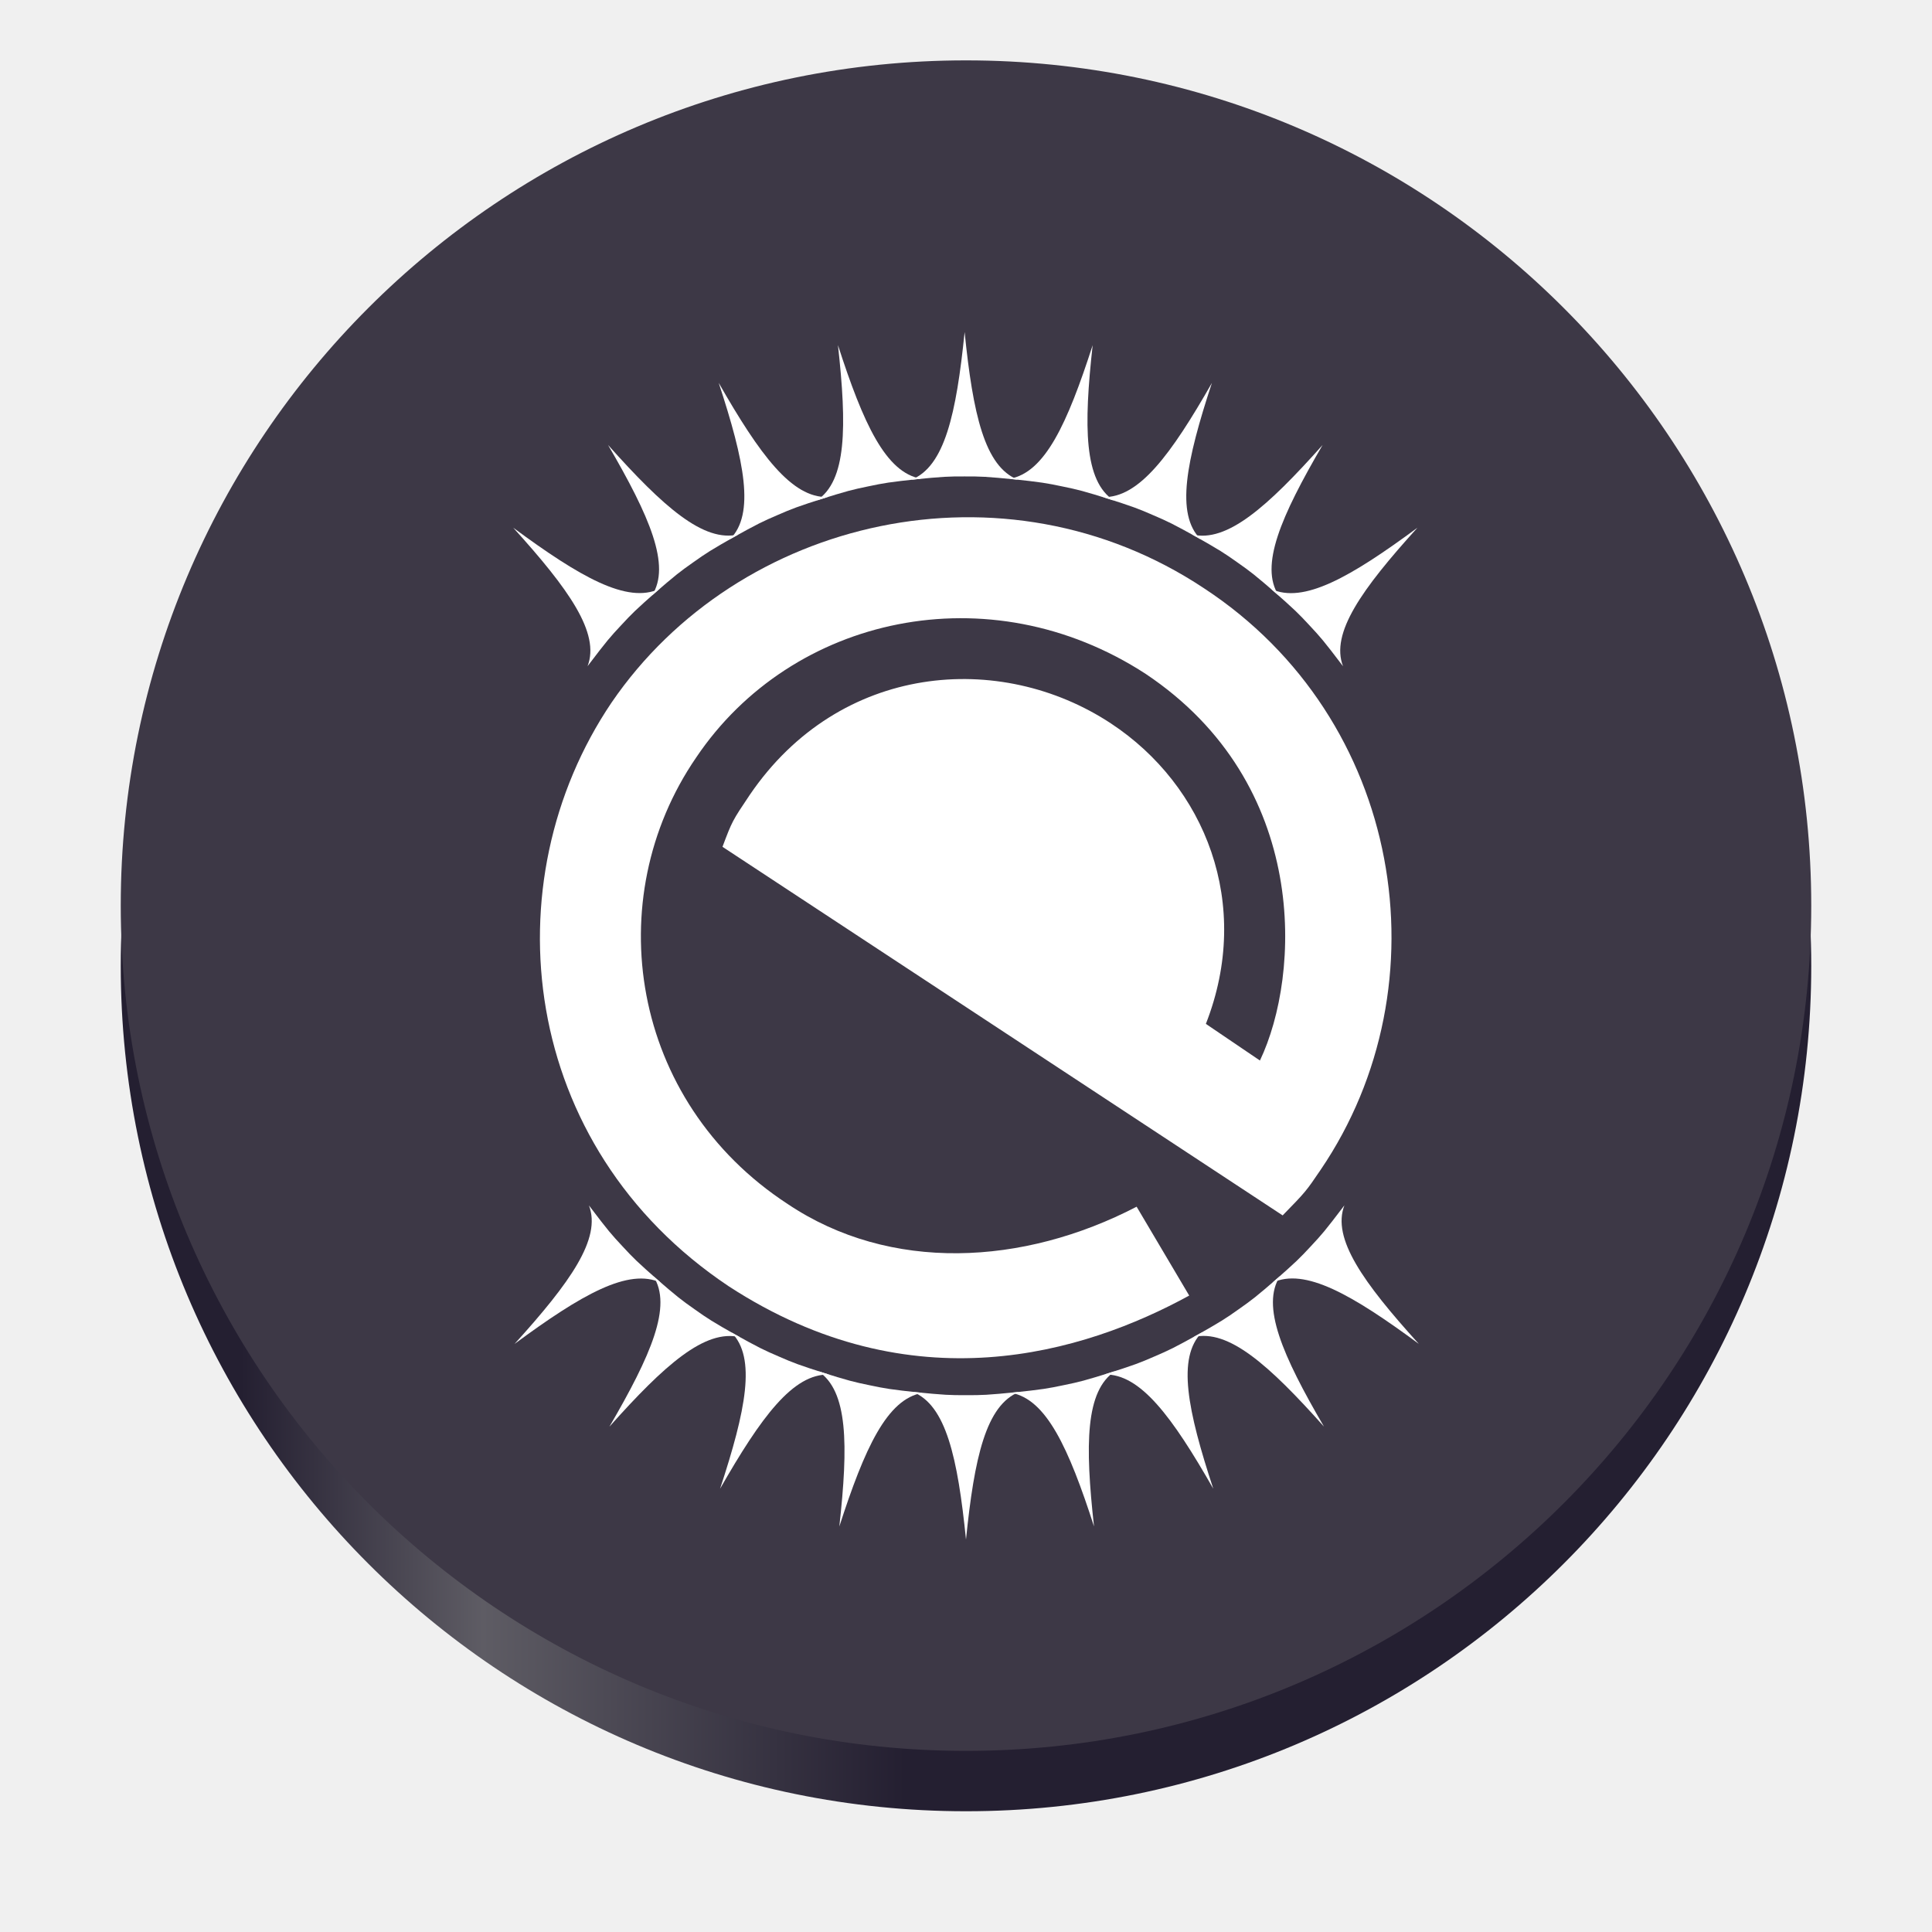
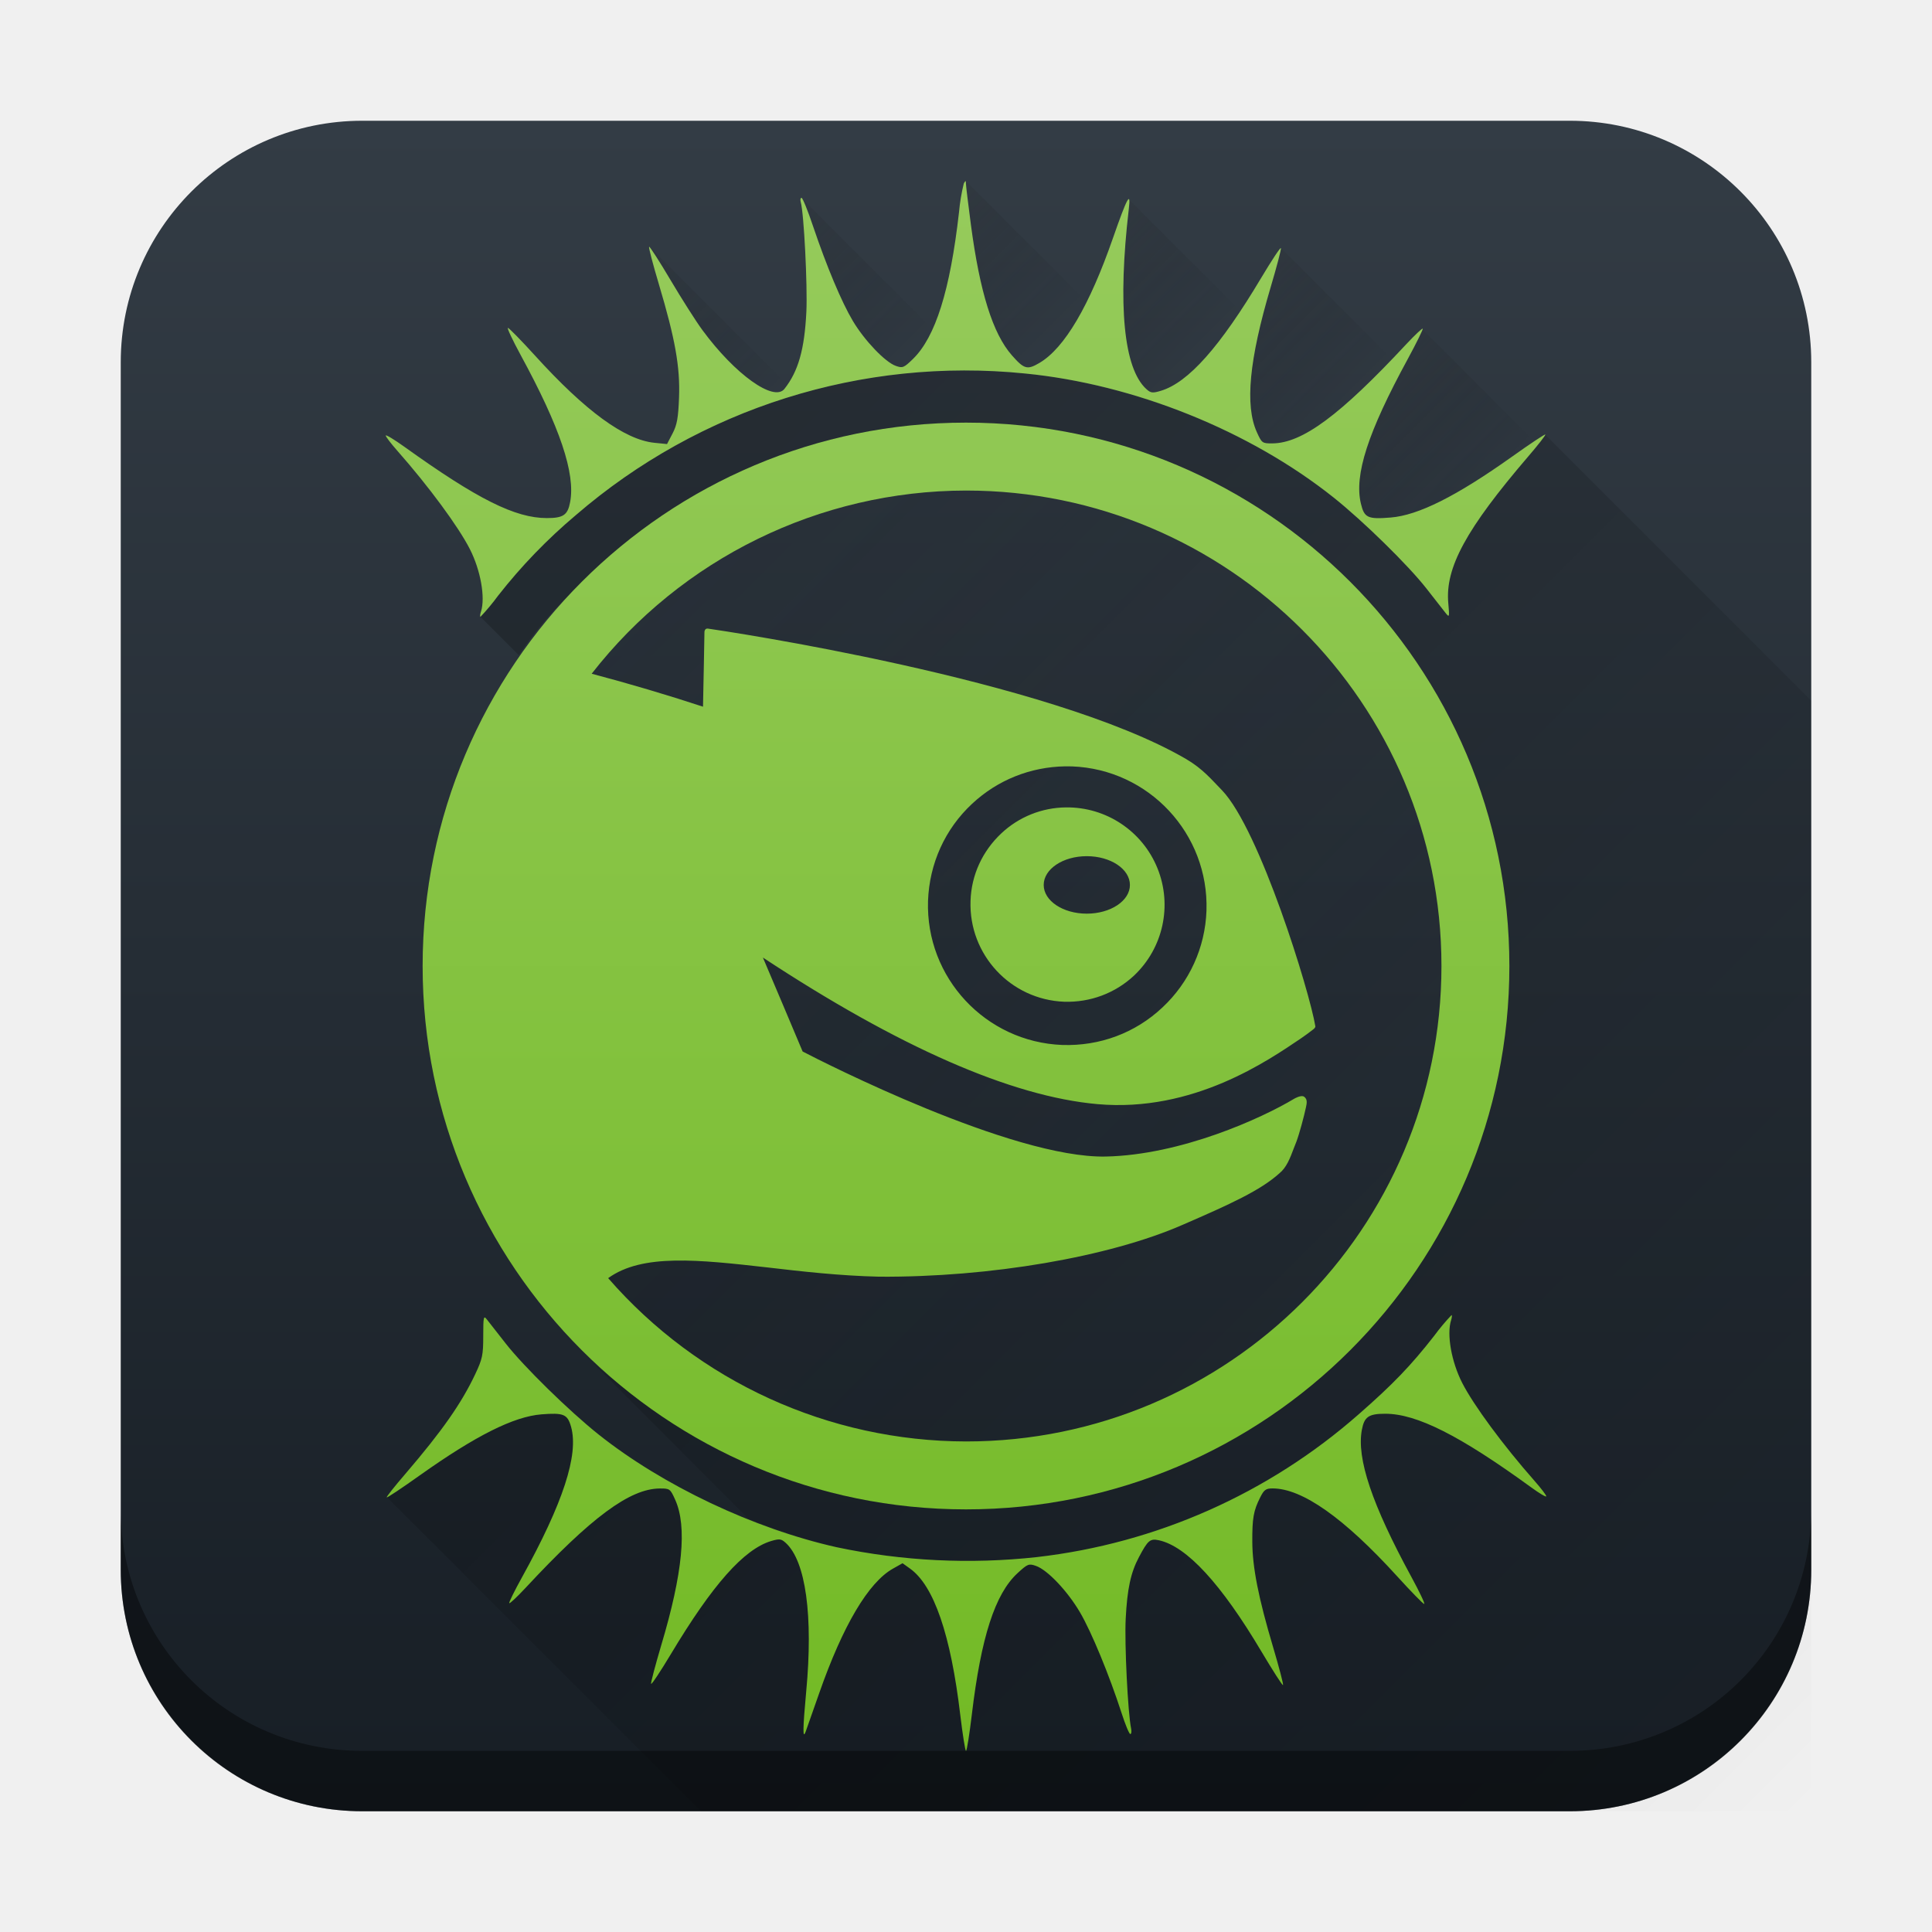
- <svg xmlns="http://www.w3.org/2000/svg" version="1" viewBox="0 0 32 32" width="32" height="32">
-   <defs>
-     <linearGradient id="a" x1="-50.45" x2="-50.45" y1="-.041" y2="-22.041" gradientTransform="matrix(1.2727 0 0 1.2727 34.208 -1.9478)" gradientUnits="userSpaceOnUse">
-       <stop stop-color="#241f31" offset="0" />
-       <stop stop-color="#241f31" offset=".071" />
-       <stop stop-color="#5e5c64" offset=".214" />
-       <stop stop-color="#241f31" offset=".464" />
-       <stop stop-color="#241f31" offset="1" />
-     </linearGradient>
-   </defs>
-   <rect transform="matrix(0,-1,-1,0,0,0)" x="-30" y="-30" width="28" height="28" rx="14" ry="14" fill="url(#a)" stroke-width=".7" />
-   <rect transform="matrix(0,-1,-1,0,0,0)" x="-29" y="-30" width="28" height="28" rx="14" ry="14" fill="#3d3846" stroke-width=".7" />
-   <g transform="matrix(.031127 0 0 .030676 4.0882 .17391)" fill="#fff" fill-rule="evenodd">
-     <path d="m253.1 451.55 298.08 199.02c12.334-12.843 12.334-12.843 20.218-24.621 67.018-100.11 43.708-243.64-62.101-314.01-106.19-71.55-247.77-38.409-315.25 61.784-64.58 97.083-49.13 239.61 62.398 315.13 97.527 64.428 188.98 36.104 245.01 5.005l-27.977-47.98c-60.4 31.845-131.16 35.64-185.69-1.46-83.858-55.543-100.35-164.66-48.689-241.07 50.833-76.698 156.03-100.08 239.23-45.138 87.582 59.382 82.47 162.56 60.763 208.74-9.589-6.596-19.178-13.193-28.767-19.789 24.996-64.762-0.433-128.69-50.488-162.2-58.889-39.423-144.4-32.707-192.21 38.547-9.348 14.134-9.348 14.134-14.517 28.041z" />
-     <path d="m381.95 173.62c-4.429 44.291-10.63 72.638-28.346 79.724 17.716-1.772 19.488-1.772 28.346-1.772 8.858 0 10.63 0 28.346 1.772-17.716-7.087-23.917-35.433-28.346-79.724z" />
-     <path d="m314.55 180.67c4.824 44.25 4.618 73.266-11.25 83.863 16.967-5.396 18.701-5.763 27.368-7.594 8.667-1.831 10.4-2.198 28.1-4.127-18.799-3.271-30.726-29.722-44.218-72.141z" />
-     <path d="m251.09 201.04c13.723 42.344 19.423 70.795 6.041 84.398 15.515-8.735 17.138-9.446 25.251-13.002 8.113-3.556 9.736-4.267 26.674-9.756-19.071 0.621-36.129-22.852-57.966-61.64z" />
-     <path d="m192.19 234.55c22.182 38.592 33.64 65.25 23.36 81.325 13.374-11.754 14.815-12.785 22.017-17.942 7.203-5.157 8.643-6.188 24.08-15.06-18.531 4.551-40.074-14.888-69.458-48.323z" />
-     <path d="m141.73 279.24c29.644 33.205 46.34 56.937 39.586 74.783 10.671-14.253 11.869-15.558 17.857-22.086 5.988-6.528 7.186-7.833 20.468-19.691-17.199 8.264-42.279-6.329-77.911-33.006z" />
-     <path d="m450.08 180.71c-4.824 44.25-4.618 73.266 11.25 83.863-16.967-5.396-18.701-5.763-27.368-7.594-8.667-1.831-10.4-2.198-28.1-4.127 18.799-3.271 30.726-29.722 44.218-72.141z" />
-     <path d="m513.54 201.08c-13.723 42.344-19.423 70.795-6.041 84.398-15.515-8.735-17.138-9.446-25.251-13.002-8.113-3.556-9.736-4.267-26.674-9.756 19.071 0.621 36.129-22.852 57.966-61.64z" />
-     <path d="m572.44 234.59c-22.182 38.592-33.64 65.25-23.36 81.325-13.374-11.754-14.815-12.785-22.017-17.942-7.203-5.157-8.643-6.188-24.08-15.06 18.531 4.551 40.074-14.888 69.458-48.323z" />
-     <path d="m622.89 279.28c-29.644 33.205-46.34 56.937-39.586 74.783-10.671-14.253-11.869-15.558-17.857-22.086-5.988-6.528-7.186-7.833-20.468-19.691 17.199 8.264 42.279-6.329 77.911-33.006z" />
-     <path d="m382.68 825.59c-4.429-44.291-10.63-72.638-28.346-79.724 17.716 1.772 19.488 1.772 28.346 1.772 8.858 0 10.63 0 28.346-1.772-17.716 7.087-23.917 35.433-28.346 79.724z" />
-     <path d="m315.28 818.55c4.824-44.25 4.618-73.266-11.25-83.863 16.967 5.396 18.701 5.763 27.368 7.594 8.667 1.831 10.4 2.198 28.1 4.127-18.799 3.271-30.726 29.722-44.218 72.141z" />
-     <path d="m251.82 798.17c13.723-42.344 19.423-70.795 6.041-84.398 15.515 8.735 17.138 9.446 25.251 13.002 8.113 3.556 9.736 4.267 26.674 9.756-19.071-0.621-36.129 22.852-57.966 61.64z" />
-     <path d="m192.92 764.67c22.182-38.592 33.64-65.25 23.36-81.325 13.374 11.754 14.815 12.785 22.017 17.942 7.203 5.157 8.643 6.188 24.08 15.06-18.531-4.551-40.074 14.888-69.458 48.323z" />
-     <path d="m142.46 719.97c29.644-33.205 46.34-56.937 39.586-74.783 10.671 14.253 11.869 15.558 17.857 22.086 5.988 6.528 7.186 7.833 20.468 19.691-17.199-8.264-42.279 6.329-77.911 33.006z" />
-     <path d="m450.8 818.5c-4.824-44.25-4.618-73.266 11.25-83.863-16.967 5.396-18.701 5.763-27.368 7.594-8.667 1.831-10.4 2.198-28.1 4.127 18.799 3.271 30.726 29.722 44.218 72.141z" />
-     <path d="m514.26 798.13c-13.723-42.344-19.423-70.795-6.041-84.398-15.515 8.735-17.138 9.446-25.251 13.002-8.113 3.556-9.736 4.267-26.674 9.756 19.071-0.621 36.129 22.852 57.966 61.64z" />
-     <path d="m573.17 764.62c-22.182-38.592-33.64-65.25-23.36-81.325-13.374 11.754-14.815 12.785-22.017 17.942-7.203 5.157-8.643 6.188-24.08 15.06 18.531-4.551 40.074 14.888 69.458 48.323z" />
-     <path d="m623.62 719.93c-29.644-33.205-46.34-56.937-39.586-74.783-10.671 14.253-11.869 15.558-17.857 22.086-5.988 6.528-7.186 7.833-20.468 19.691 17.199-8.264 42.279 6.329 77.911 33.006z" />
-   </g>
+ <svg xmlns="http://www.w3.org/2000/svg" xmlns:xlink="http://www.w3.org/1999/xlink" height="32" width="32">
+   <linearGradient id="e" gradientUnits="userSpaceOnUse" x1="10" x2="22" y1="10" y2="22">
+     <stop offset="0" stop-color="#171e25" />
+     <stop offset="1" stop-opacity="0" />
+   </linearGradient>
+   <linearGradient id="m" gradientUnits="userSpaceOnUse" x1="26" x2="26" xlink:href="#a" y1="29" y2="3" />
+   <linearGradient id="k" gradientUnits="userSpaceOnUse" x1="23.558" x2="25.418" xlink:href="#b" y1="5.454" y2="7.314" />
+   <linearGradient id="j" gradientUnits="userSpaceOnUse" x1="21.214" x2="23.053" xlink:href="#b" y1="4.115" y2="5.943" />
+   <linearGradient id="h" gradientUnits="userSpaceOnUse" x1="18.694" x2="20.543" xlink:href="#b" y1="3.315" y2="5.148" />
+   <linearGradient id="f" gradientUnits="userSpaceOnUse" x1="16" x2="17.993" xlink:href="#b" y1="3" y2="4.993" />
+   <linearGradient id="i" gradientUnits="userSpaceOnUse" x1="10.753" x2="13.038" xlink:href="#b" y1="4.083" y2="6.368" />
+   <linearGradient id="g" gradientUnits="userSpaceOnUse" x1="13.277" x2="15.44" xlink:href="#b" y1="3.281" y2="5.444" />
+   <linearGradient id="l" gradientUnits="userSpaceOnUse" x1="26.401" x2="26.401" xlink:href="#a" y1="29" y2="3" />
+   <linearGradient id="d" gradientUnits="userSpaceOnUse" x1="10" x2="30" y1="10" y2="30">
+     <stop offset="0" />
+     <stop offset="1" stop-opacity="0" />
+   </linearGradient>
+   <linearGradient id="b">
+     <stop offset="0" stop-color="#292c2f" />
+     <stop offset="1" stop-opacity="0" />
+   </linearGradient>
+   <linearGradient id="a" gradientUnits="userSpaceOnUse" x1="567.307" x2="567.307" y1="691.461" y2="39.516">
+     <stop offset="0" stop-color="#73ba25" />
+     <stop offset="1" stop-color="#96cb5c" />
+   </linearGradient>
+   <linearGradient id="c" gradientUnits="userSpaceOnUse" x1="2" x2="2" y1="30" y2="2">
+     <stop offset="0" stop-color="#171e25" />
+     <stop offset="1" stop-color="#333c45" />
+   </linearGradient>
+   <rect fill="url(#c)" height="28" rx="4" width="28" x="2" y="2" />
+   <path d="M2 25v1c0 2.216 1.784 4 4 4h20c2.216 0 4-1.784 4-4v-1c0 2.216-1.784 4-4 4H6c-2.216 0-4-1.784-4-4z" opacity=".4" />
+   <path d="M15.963 6.137A9.85 9.85 0 0 0 9.539 8.53c-.475.4-.907.848-1.289 1.337-.15.192-.28.35-.291.35l.633.633C12.462 5.133 24 8 23.898 12.941 25 19 23 24 17 24c-2.418.003-5.566.182-7.279-1.525l2.677 2.68a9.9 9.9 0 0 0 1.46.472c1.005.225 2.249.286 3.318.162a9.757 9.757 0 0 0 5.328-2.363c.565-.495.866-.81 1.25-1.301.148-.19.278-.344.289-.344.01 0 .006.04-.01.088-.074.233.007.685.184 1.033.19.373.681 1.038 1.203 1.63.105.119.191.232.191.251s-.113-.047-.25-.146c-1.183-.86-1.895-1.221-2.418-1.221-.273 0-.346.051-.386.266-.09.475.167 1.237.82 2.437.134.247.23.448.213.447-.018 0-.221-.207-.451-.46-.876-.963-1.57-1.454-2.059-1.454-.113 0-.143.023-.207.15-.11.22-.133.345-.13.735.001.424.101.929.343 1.742.1.337.173.622.164.631-.01.01-.169-.24-.355-.555-.667-1.122-1.238-1.742-1.698-1.843-.146-.032-.183-.002-.332.277-.136.256-.195.527-.22 1.025-.021.408.036 1.562.09 1.817.01.05.004.09-.014.09s-.083-.158-.145-.35c-.203-.63-.497-1.34-.687-1.664-.208-.355-.54-.705-.73-.771-.118-.041-.138-.033-.307.123-.371.342-.602 1.059-.754 2.336-.04.333-.085.605-.098.605s-.055-.264-.094-.588c-.158-1.336-.437-2.15-.834-2.432l-.123-.087-.158.087c-.406.228-.83.943-1.223 2.063l-.222.633c-.053.148-.05-.04.008-.656.117-1.258-.008-2.165-.34-2.465-.074-.067-.103-.07-.24-.03-.452.136-.973.721-1.66 1.87-.175.29-.322.513-.329.494-.006-.02.07-.308.168-.639.356-1.194.43-1.966.23-2.408-.082-.184-.089-.189-.255-.188-.496.003-1.136.476-2.223 1.645-.138.149-.26.263-.27.254-.009-.01.086-.203.211-.43.68-1.229.942-2.028.813-2.49-.058-.209-.123-.237-.49-.207-.46.037-1.089.352-2.016 1.012-.29.206-.533.366-.545.36L11.61 30H30V11.605L25.594 7.2c.006.01-.12.173-.285.365-1.026 1.197-1.373 1.837-1.32 2.424.02.238.018.245-.046.164l-.318-.406c-.3-.384-1.048-1.117-1.533-1.504-1.393-1.11-3.306-1.878-5.115-2.056-.34-.034-.677-.05-1.014-.05zM6.408 24.799l.024-.03-.026.028zM7.96 10.217c-.002 0 .003-.016.002-.02l-.008.014zM9.623 22.37v.006l.057.057c-.02-.02-.037-.043-.057-.063z" fill="url(#d)" opacity=".2" />
+   <path d="M25 16a9 9 0 0 1-9 9 9 9 0 0 1-9-9 9 9 0 0 1 9-9 9 9 0 0 1 9 9z" fill="url(#e)" opacity=".2" />
+   <path d="M16 3v.06c.003.047.037.333.08.662.149 1.118.364 1.804.678 2.162.203.232.255.245.457.127.262-.154.523-.508.778-1.018z" fill="url(#f)" opacity=".2" />
+   <path d="M13.277 3.281c.02.004.102.209.188.464.229.676.471 1.253.66 1.572.193.324.536.681.712.743.113.04.135.032.283-.113.121-.117.225-.295.32-.503z" fill="url(#g)" opacity=".2" />
+   <path d="M18.704 3.309a.651.651 0 0 1-.008.148c-.187 1.6-.083 2.648.292 2.988.074.067.101.068.24.027.372-.111.8-.549 1.315-1.324z" fill="url(#h)" opacity=".2" />
+   <path d="M10.753 4.083l.008.021c.019.006.165.231.345.536.186.314.424.689.53.831.538.731 1.183 1.19 1.358.97.017-.023.028-.05.044-.073z" fill="url(#i)" opacity=".2" />
+   <path d="M21.218 4.109l-.004.006c.005.025-.068.31-.167.643-.356 1.2-.43 1.955-.23 2.398.082.183.088.189.255.188.458-.003 1.04-.422 1.98-1.4z" fill="url(#j)" opacity=".2" />
+   <path d="M23.558 5.454c.004.019-.1.232-.243.496-.66 1.212-.888 1.918-.774 2.393.056.233.112.259.493.228.46-.037 1.086-.352 2.014-1.011.198-.141.274-.185.37-.246z" fill="url(#k)" opacity=".2" />
+   <path d="M7.967 10.129c.074-.233-.007-.685-.184-1.033-.19-.373-.68-1.038-1.202-1.63-.106-.12-.192-.233-.192-.252s.14.065.31.187c1.207.866 1.834 1.18 2.358 1.18.273 0 .346-.05.386-.264.09-.475-.167-1.238-.82-2.438-.134-.247-.229-.448-.21-.448.017 0 .22.207.45.46.833.918 1.482 1.392 1.975 1.443l.21.021.091-.174c.074-.142.095-.256.108-.596.019-.507-.063-.968-.333-1.874-.1-.334-.173-.615-.163-.624.01-.01.17.239.356.553s.424.688.529.83c.538.731 1.183 1.193 1.357.971.23-.292.332-.653.363-1.278.02-.431-.04-1.63-.093-1.816-.011-.039-.005-.07.013-.07s.104.21.19.468c.229.676.471 1.253.66 1.571.193.324.536.683.711.744.113.04.134.032.283-.113.374-.363.617-1.137.764-2.43a3.19 3.19 0 0 1 .08-.48c.03-.05.034-.05.035.006 0 .036.038.34.082.678.148 1.118.363 1.805.678 2.163.203.231.255.246.456.128.416-.244.829-.945 1.222-2.077.232-.665.296-.783.26-.479-.187 1.6-.085 2.648.29 2.988.074.067.103.07.24.029.455-.136.982-.73 1.662-1.87.174-.291.32-.513.327-.493.007.019-.07.31-.17.647-.356 1.2-.428 1.956-.23 2.398.083.184.09.19.257.189.498-.003 1.122-.465 2.222-1.646.14-.149.26-.263.27-.254.008.009-.104.237-.25.506-.66 1.212-.888 1.918-.774 2.393.056.233.112.26.492.229.46-.037 1.088-.352 2.015-1.011.293-.209.54-.373.548-.364.008.008-.12.173-.287.367-1.025 1.197-1.374 1.837-1.321 2.424.021.237.019.244-.045.164-.036-.046-.18-.228-.317-.405-.3-.384-1.05-1.119-1.535-1.505-1.393-1.11-3.304-1.878-5.114-2.056A9.867 9.867 0 0 0 9.54 8.53a8.972 8.972 0 0 0-1.29 1.336 3.59 3.59 0 0 1-.292.35c-.01 0-.007-.04.009-.088zm7.939 18.283c-.158-1.337-.438-2.15-.834-2.432l-.123-.088-.158.089c-.406.227-.83.941-1.222 2.062l-.223.634c-.053.148-.05-.04.007-.657.118-1.257-.007-2.165-.34-2.466-.074-.067-.102-.07-.24-.03-.452.136-.972.723-1.66 1.871-.174.29-.322.513-.329.494-.006-.02.07-.307.168-.638.357-1.194.431-1.966.232-2.409-.082-.183-.09-.189-.256-.188-.496.003-1.136.477-2.223 1.646-.139.149-.26.263-.27.253-.009-.009.086-.203.212-.43.68-1.229.941-2.028.812-2.49-.059-.21-.123-.236-.491-.207-.46.037-1.088.352-2.016 1.011-.293.209-.54.373-.547.365-.008-.008.131-.184.309-.39.61-.712.928-1.166 1.158-1.653.118-.25.132-.316.132-.63 0-.32.006-.345.06-.275l.311.397c.3.384 1.05 1.118 1.535 1.505 1.065.848 2.572 1.563 3.948 1.871a10.5 10.5 0 0 0 3.319.163 9.753 9.753 0 0 0 5.326-2.364c.566-.495.867-.808 1.251-1.3a3.52 3.52 0 0 1 .288-.344c.01 0 .007.039-.008.087-.074.233.006.685.183 1.033.19.373.681 1.038 1.203 1.63.105.119.191.232.191.251s-.112-.047-.249-.147c-1.183-.86-1.896-1.22-2.418-1.22-.274 0-.347.05-.387.265-.09.475.167 1.238.82 2.438.134.246.23.448.212.448-.017 0-.22-.208-.45-.461-.876-.963-1.57-1.453-2.06-1.453-.113 0-.143.022-.207.15-.11.218-.132.344-.13.734.002.424.102.93.344 1.743.1.337.174.62.165.63-.01.01-.17-.24-.357-.554-.666-1.122-1.238-1.743-1.697-1.844-.147-.032-.184-.002-.332.278-.136.255-.195.526-.22 1.024-.021.408.036 1.563.09 1.817.01.05.004.09-.014.09s-.083-.157-.145-.35c-.204-.629-.497-1.34-.687-1.664-.208-.355-.54-.705-.731-.771-.118-.041-.137-.034-.306.122-.371.342-.603 1.06-.755 2.337-.04.333-.083.605-.097.605-.013 0-.055-.265-.094-.588z" fill="url(#l)" />
+   <path d="M16 7a9 9 0 0 0-9 9 9 9 0 0 0 9 9 9 9 0 0 0 9-9 9 9 0 0 0-9-9zm0 1.125A7.875 7.875 0 0 1 23.875 16 7.875 7.875 0 0 1 16 23.875a7.875 7.875 0 0 1-5.927-2.705c.567-.41 1.497-.306 2.641-.177.557.065 1.192.138 1.849.153 1.834.012 3.81-.327 5.027-.86.788-.342 1.29-.57 1.605-.856.114-.094.173-.247.234-.41l.043-.109c.05-.133.125-.413.158-.567.014-.067.03-.133-.027-.177-.05-.039-.168.032-.168.032-.535.322-1.872.931-3.121.957-1.552.031-4.695-1.57-5.02-1.74-.219-.519-.437-1.038-.658-1.556 2.25 1.482 4.115 2.301 5.542 2.428 1.59.141 2.83-.726 3.367-1.087.07-.047.14-.1.205-.15.012-.009.04-.032.036-.054-.09-.557-.92-3.26-1.548-3.91-.173-.176-.312-.35-.592-.515-2.273-1.325-7.666-2.124-7.918-2.16 0 0-.026-.006-.043.011-.014.014-.017.04-.017.04s-.02 1.117-.024 1.242a32.714 32.714 0 0 0-1.844-.546A7.875 7.875 0 0 1 16 8.125zm1.641 4.568l.116.001a2.315 2.315 0 0 1 2.226 2.388 2.3 2.3 0 0 1-.731 1.606c-.45.423-1.037.64-1.657.62a2.315 2.315 0 0 1-2.224-2.388c.023-.616.28-1.188.73-1.607.423-.395.966-.61 1.54-.62zm.016.68a1.585 1.585 0 0 0-1.072.43c-.313.294-.497.69-.51 1.12a1.615 1.615 0 0 0 1.552 1.669c.43.013.842-.14 1.156-.433a1.613 1.613 0 0 0-1.126-2.786zm.343.808c.395 0 .715.213.715.477 0 .262-.32.475-.715.475-.394 0-.713-.213-.713-.475 0-.264.319-.477.713-.477z" fill="url(#m)" />
</svg>
